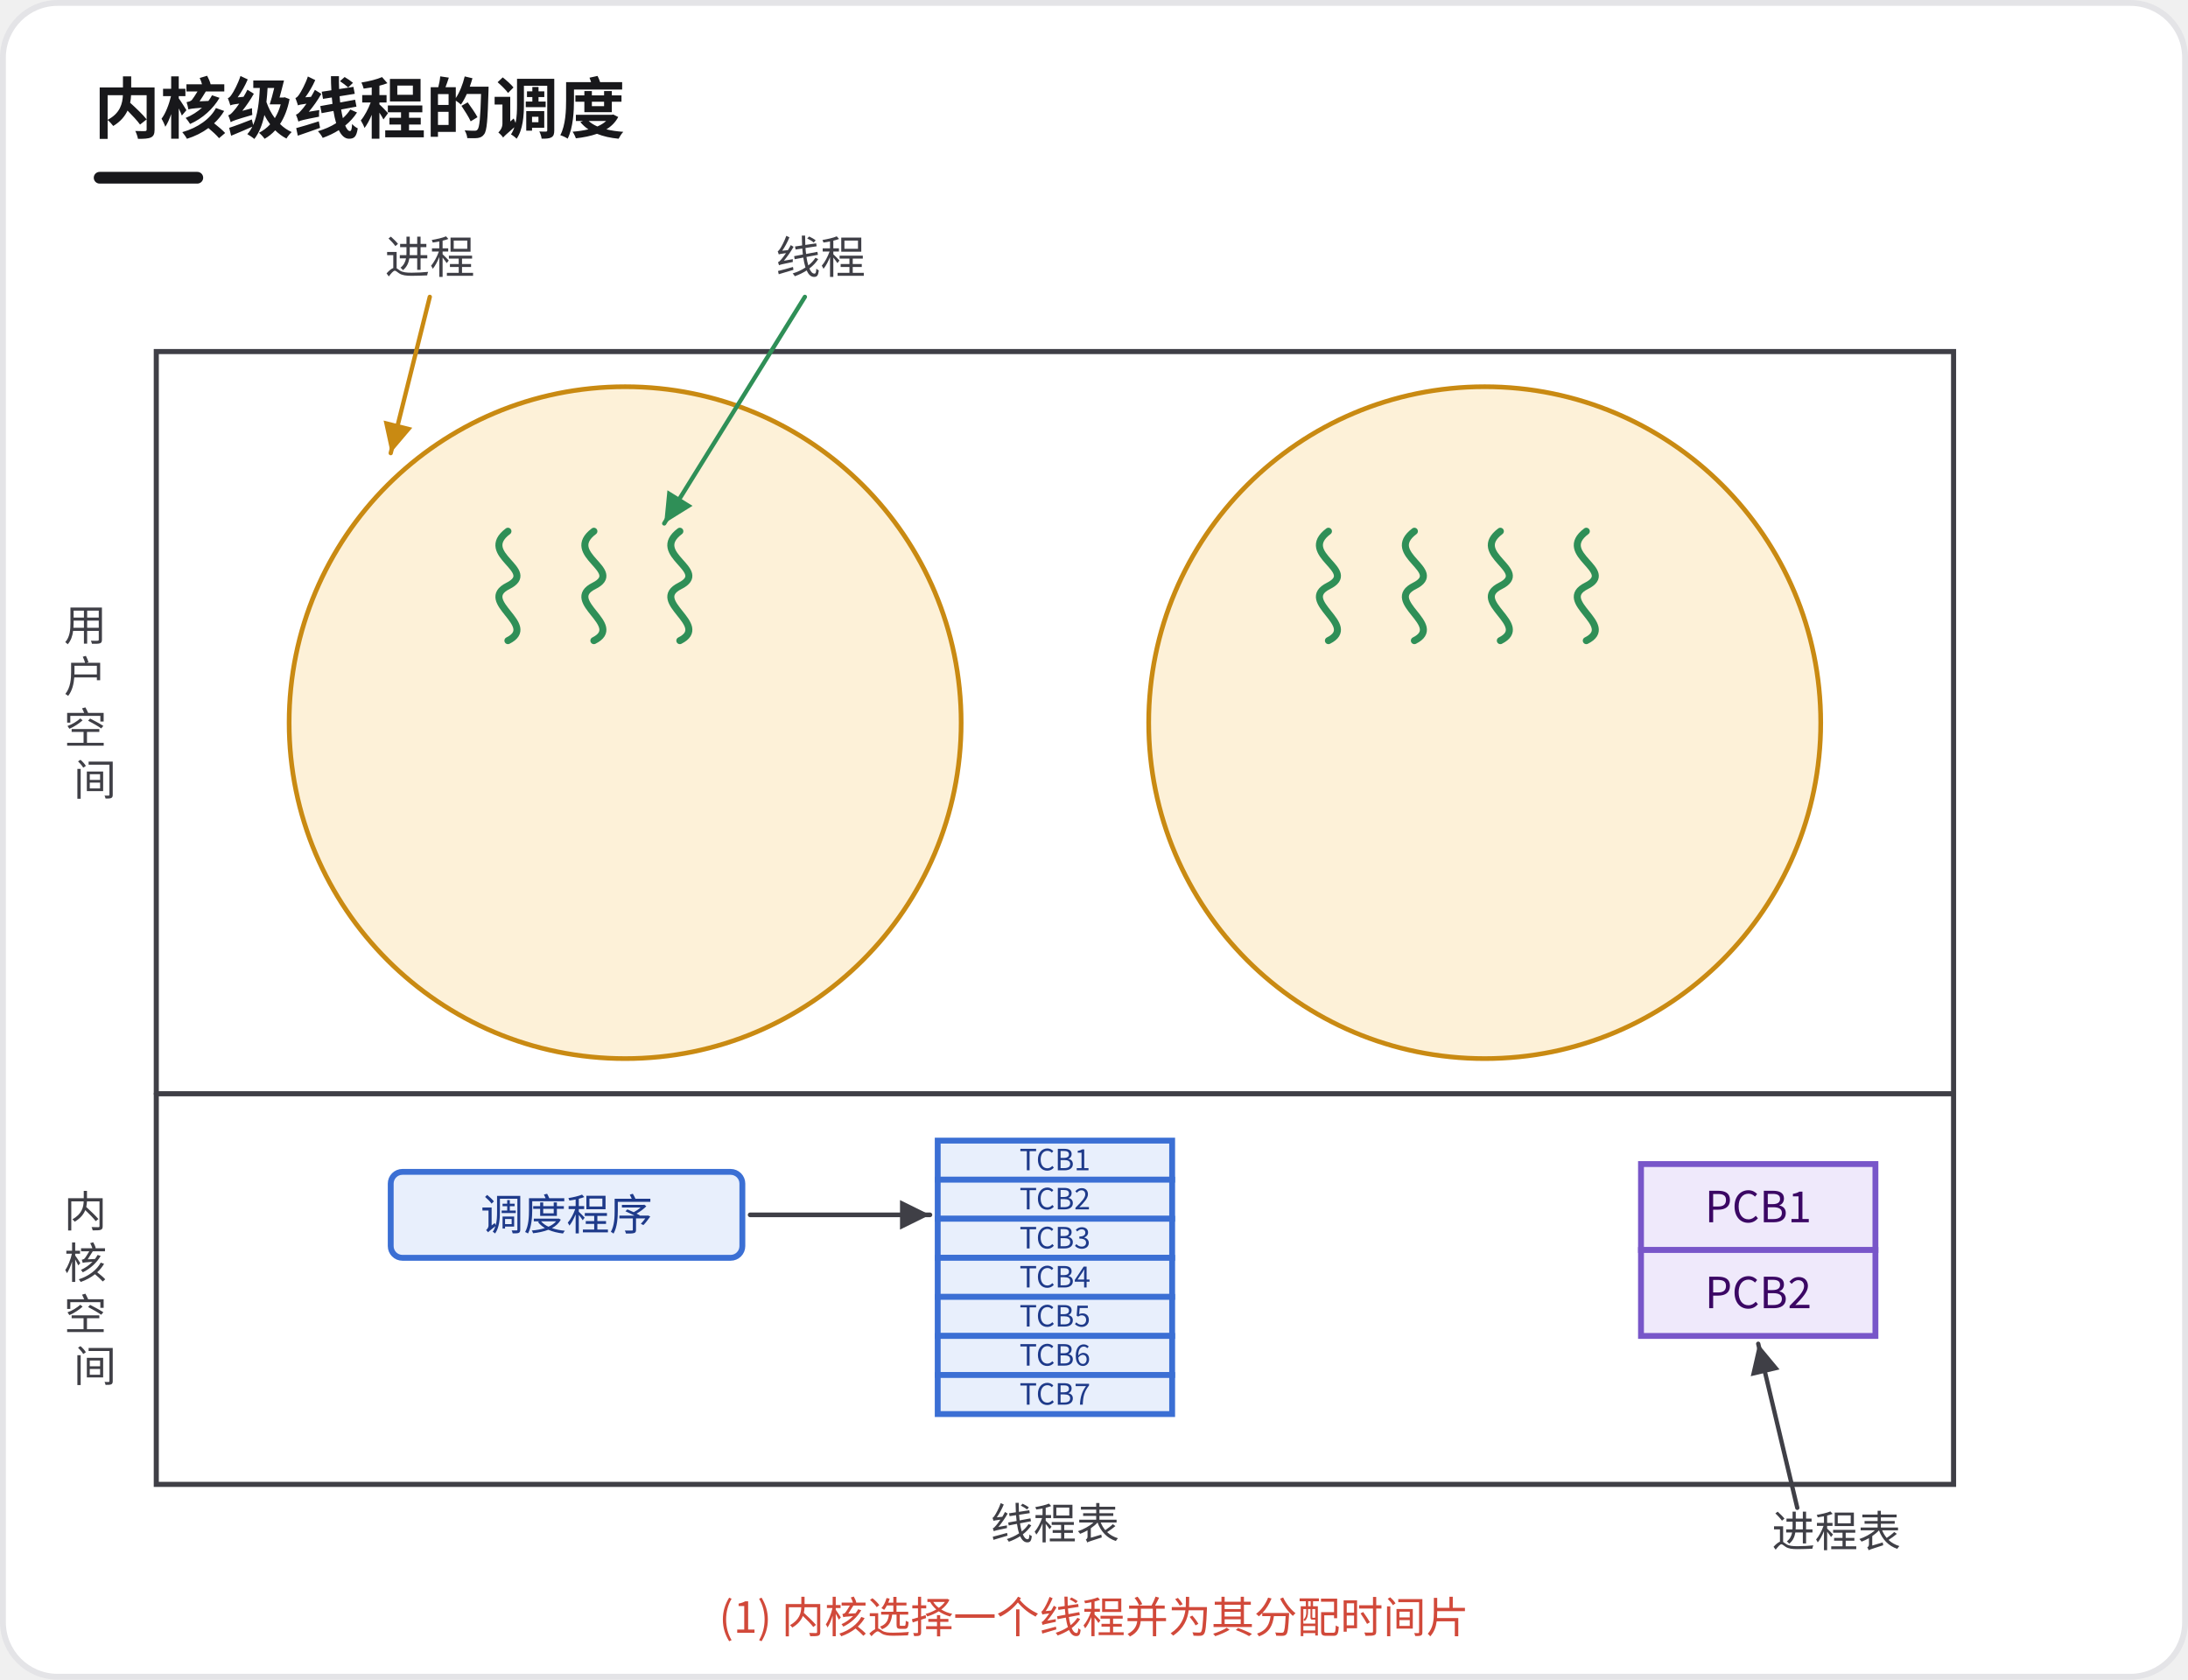
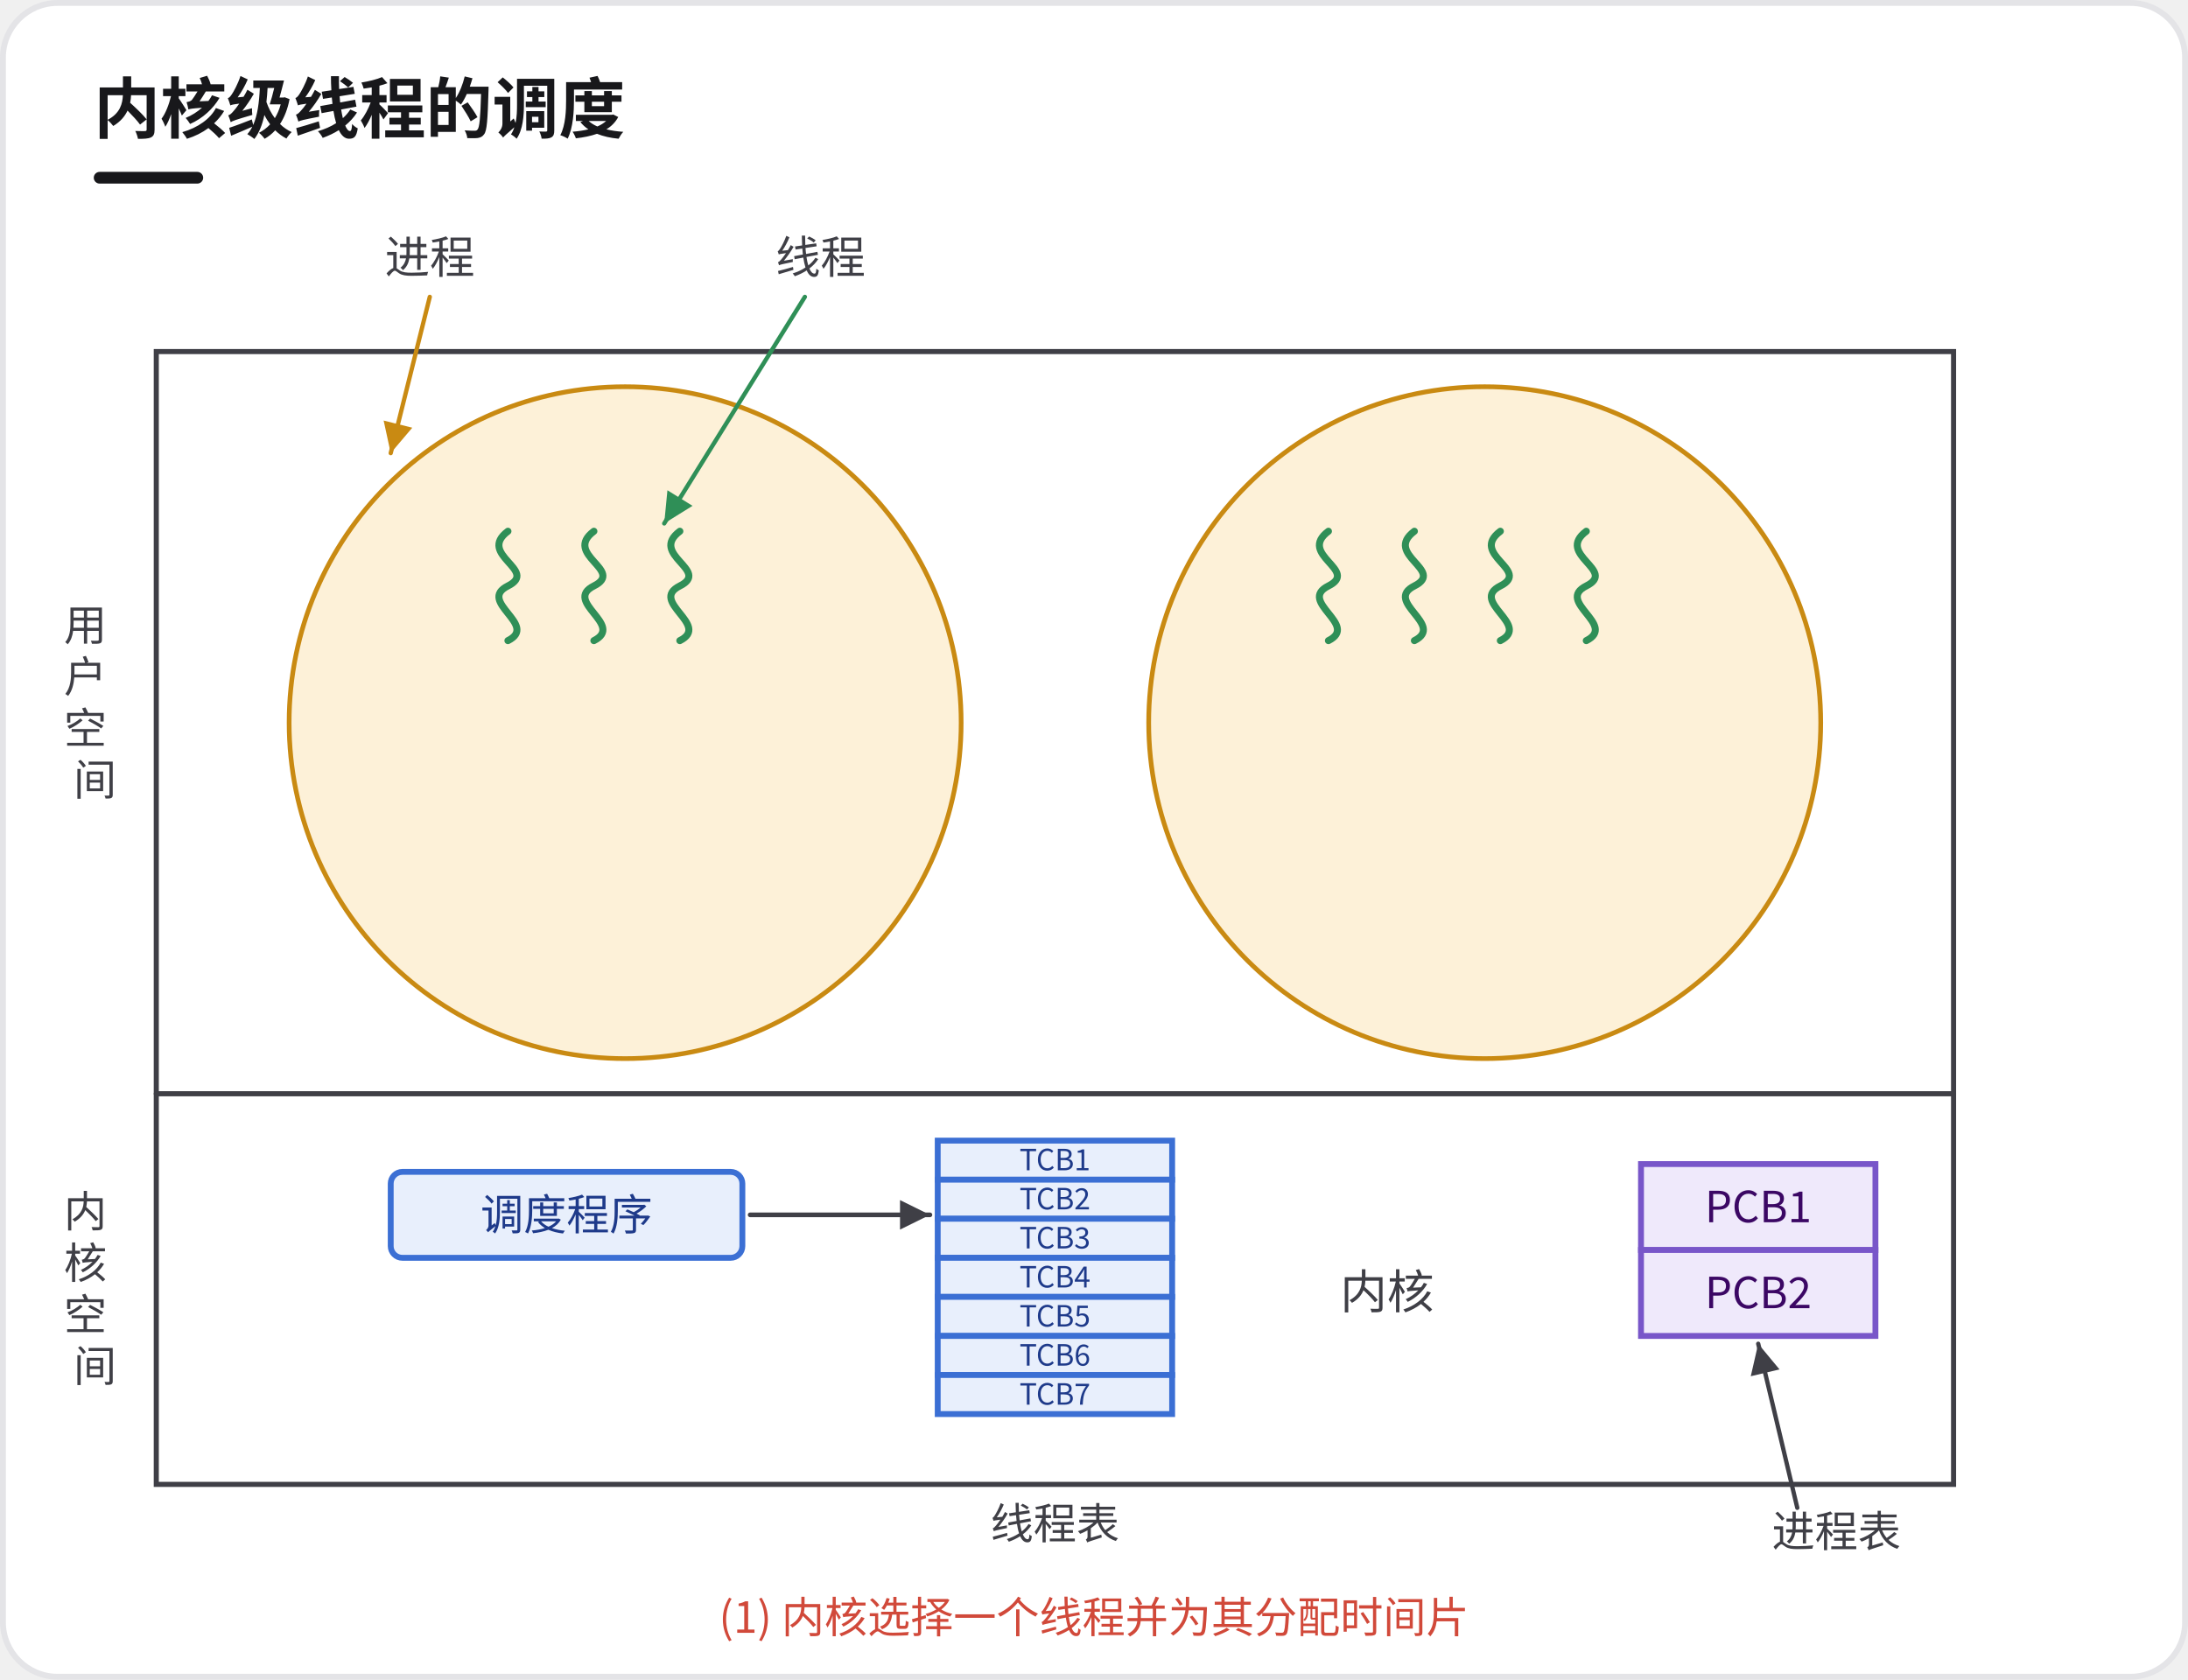
<svg xmlns="http://www.w3.org/2000/svg" viewBox="0 0 560 430" width="560" height="430" font-family="'PingFang SC','Hiragino Sans GB','Microsoft YaHei','Noto Sans CJK SC','Source Han Sans SC',system-ui,sans-serif" font-size="15" xml:space="preserve" style="white-space:pre" role="img" aria-label="内核级线程的调度：内核直接选择一个线程并为其分配时间片">
  <defs>
    <marker id="a2f8f57" viewBox="0 0 10 10" refX="8.5" refY="5" markerWidth="9" markerHeight="9" orient="auto" markerUnits="userSpaceOnUse">
      <path d="M0 0.8L8.5 5 0 9.2z" fill="#2f8f57" />
    </marker>
    <marker id="a3f3f46" viewBox="0 0 10 10" refX="8.5" refY="5" markerWidth="9" markerHeight="9" orient="auto" markerUnits="userSpaceOnUse">
      <path d="M0 0.8L8.5 5 0 9.2z" fill="#3f3f46" />
    </marker>
    <marker id="ac98a12" viewBox="0 0 10 10" refX="8.5" refY="5" markerWidth="9" markerHeight="9" orient="auto" markerUnits="userSpaceOnUse">
      <path d="M0 0.8L8.5 5 0 9.2z" fill="#c98a12" />
    </marker>
  </defs>
  <rect x="0.75" y="0.75" width="558.5" height="428.5" rx="14" fill="#ffffff" stroke="#e4e4e7" stroke-width="1.5" />
  <text x="24" y="34" font-size="17" fill="#18181b" font-weight="700">内核级线程的调度</text>
  <rect x="24" y="44" width="28" height="3" rx="1.5" fill="#18181b" />
  <rect x="40" y="90" width="460" height="290" rx="0" fill="none" stroke="#3f3f46" stroke-width="1.3" />
  <path d="M40 280L500 280" fill="none" stroke="#3f3f46" stroke-width="1.3" stroke-linecap="round" stroke-linejoin="round" />
  <text x="28" y="164" font-size="11" fill="#3f3f46" text-anchor="middle">
    <tspan x="28" dy="0">用</tspan>
    <tspan x="28" dy="13.2">户</tspan>
    <tspan x="28" dy="13.2">空</tspan>
    <tspan x="28" dy="13.2">间</tspan>
  </text>
  <text x="28" y="314.1" font-size="11" fill="#3f3f46" text-anchor="middle">
    <tspan x="28" dy="0">内</tspan>
    <tspan x="28" dy="13.2">核</tspan>
    <tspan x="28" dy="13.2">空</tspan>
    <tspan x="28" dy="13.2">间</tspan>
  </text>
  <circle cx="160" cy="185" r="86" fill="#fdf1d8" stroke="#c98a12" stroke-width="1.2" />
  <path d="M130 136.0c-8.0 6.0 8.0 10.0 0 14.0s8.0 10.0 0 14.0" fill="none" stroke="#2f8f57" stroke-width="1.8" stroke-linecap="round" stroke-linejoin="round" />
  <path d="M152 136.0c-8.0 6.0 8.0 10.0 0 14.0s8.0 10.0 0 14.0" fill="none" stroke="#2f8f57" stroke-width="1.8" stroke-linecap="round" stroke-linejoin="round" />
  <path d="M174 136.0c-8.0 6.0 8.0 10.0 0 14.0s8.0 10.0 0 14.0" fill="none" stroke="#2f8f57" stroke-width="1.8" stroke-linecap="round" stroke-linejoin="round" />
  <circle cx="380" cy="185" r="86" fill="#fdf1d8" stroke="#c98a12" stroke-width="1.2" />
  <path d="M340 136.0c-8.0 6.0 8.0 10.0 0 14.0s8.0 10.0 0 14.0" fill="none" stroke="#2f8f57" stroke-width="1.8" stroke-linecap="round" stroke-linejoin="round" />
  <path d="M362 136.0c-8.0 6.0 8.0 10.0 0 14.0s8.0 10.0 0 14.0" fill="none" stroke="#2f8f57" stroke-width="1.8" stroke-linecap="round" stroke-linejoin="round" />
  <path d="M384 136.0c-8.0 6.0 8.0 10.0 0 14.0s8.0 10.0 0 14.0" fill="none" stroke="#2f8f57" stroke-width="1.8" stroke-linecap="round" stroke-linejoin="round" />
  <path d="M406 136.0c-8.0 6.0 8.0 10.0 0 14.0s8.0 10.0 0 14.0" fill="none" stroke="#2f8f57" stroke-width="1.8" stroke-linecap="round" stroke-linejoin="round" />
-   <text x="270" y="330" font-size="12" fill="#3f3f46" text-anchor="middle">内核</text>
+   <text x="355" y="335" font-size="12" fill="#3f3f46" text-anchor="middle">内核</text>
  <rect x="240" y="292" width="60" height="10" rx="0" fill="#e8effc" stroke="#3b6fd4" stroke-width="1.5" />
  <text x="270" y="299.6" font-size="7.5" fill="#1e3a8a" text-anchor="middle">TCB1</text>
  <rect x="240" y="302" width="60" height="10" rx="0" fill="#e8effc" stroke="#3b6fd4" stroke-width="1.5" />
  <text x="270" y="309.6" font-size="7.5" fill="#1e3a8a" text-anchor="middle">TCB2</text>
  <rect x="240" y="312" width="60" height="10" rx="0" fill="#e8effc" stroke="#3b6fd4" stroke-width="1.5" />
  <text x="270" y="319.6" font-size="7.5" fill="#1e3a8a" text-anchor="middle">TCB3</text>
  <rect x="240" y="322" width="60" height="10" rx="0" fill="#e8effc" stroke="#3b6fd4" stroke-width="1.5" />
  <text x="270" y="329.6" font-size="7.5" fill="#1e3a8a" text-anchor="middle">TCB4</text>
  <rect x="240" y="332" width="60" height="10" rx="0" fill="#e8effc" stroke="#3b6fd4" stroke-width="1.5" />
  <text x="270" y="339.6" font-size="7.5" fill="#1e3a8a" text-anchor="middle">TCB5</text>
  <rect x="240" y="342" width="60" height="10" rx="0" fill="#e8effc" stroke="#3b6fd4" stroke-width="1.5" />
  <text x="270" y="349.6" font-size="7.5" fill="#1e3a8a" text-anchor="middle">TCB6</text>
  <rect x="240" y="352" width="60" height="10" rx="0" fill="#e8effc" stroke="#3b6fd4" stroke-width="1.5" />
  <text x="270" y="359.6" font-size="7.5" fill="#1e3a8a" text-anchor="middle">TCB7</text>
  <text x="270" y="394" font-size="11" fill="#3f3f46" text-anchor="middle">线程表</text>
  <rect x="420" y="298" width="60" height="22" rx="0" fill="#efe9fb" stroke="#7856c9" stroke-width="1.5" />
  <text x="450" y="312.9" font-size="11" fill="#3b0764" text-anchor="middle">PCB1</text>
  <rect x="420" y="320" width="60" height="22" rx="0" fill="#efe9fb" stroke="#7856c9" stroke-width="1.5" />
  <text x="450" y="334.9" font-size="11" fill="#3b0764" text-anchor="middle">PCB2</text>
  <text x="470" y="396" font-size="11" fill="#3f3f46" text-anchor="middle">进程表</text>
  <path d="M460 386L450 344" fill="none" stroke="#3f3f46" stroke-width="1.1" stroke-linecap="round" stroke-linejoin="round" marker-end="url(#a3f3f46)" />
  <text x="110" y="70" font-size="11.5" fill="#3f3f46" text-anchor="middle">进程</text>
  <path d="M110 76L100 116" fill="none" stroke="#c98a12" stroke-width="1.1" stroke-linecap="round" stroke-linejoin="round" marker-end="url(#ac98a12)" />
  <text x="210" y="70" font-size="11.5" fill="#3f3f46" text-anchor="middle">线程</text>
  <path d="M206 76L170 134" fill="none" stroke="#2f8f57" stroke-width="1.1" stroke-linecap="round" stroke-linejoin="round" marker-end="url(#a2f8f57)" />
  <rect x="100" y="300" width="90" height="22" rx="3" fill="#e8effc" stroke="#3b6fd4" stroke-width="1.5" />
  <text x="145" y="314.9" font-size="11" fill="#1e3a8a" text-anchor="middle">调度程序</text>
  <path d="M192 311L238 311" fill="none" stroke="#3f3f46" stroke-width="1.2" stroke-linecap="round" stroke-linejoin="round" marker-end="url(#a3f3f46)" />
  <text x="280" y="418" font-size="11" fill="#d1493a" text-anchor="middle">(1) 内核选择一个线程并为其分配时间片</text>
</svg>
